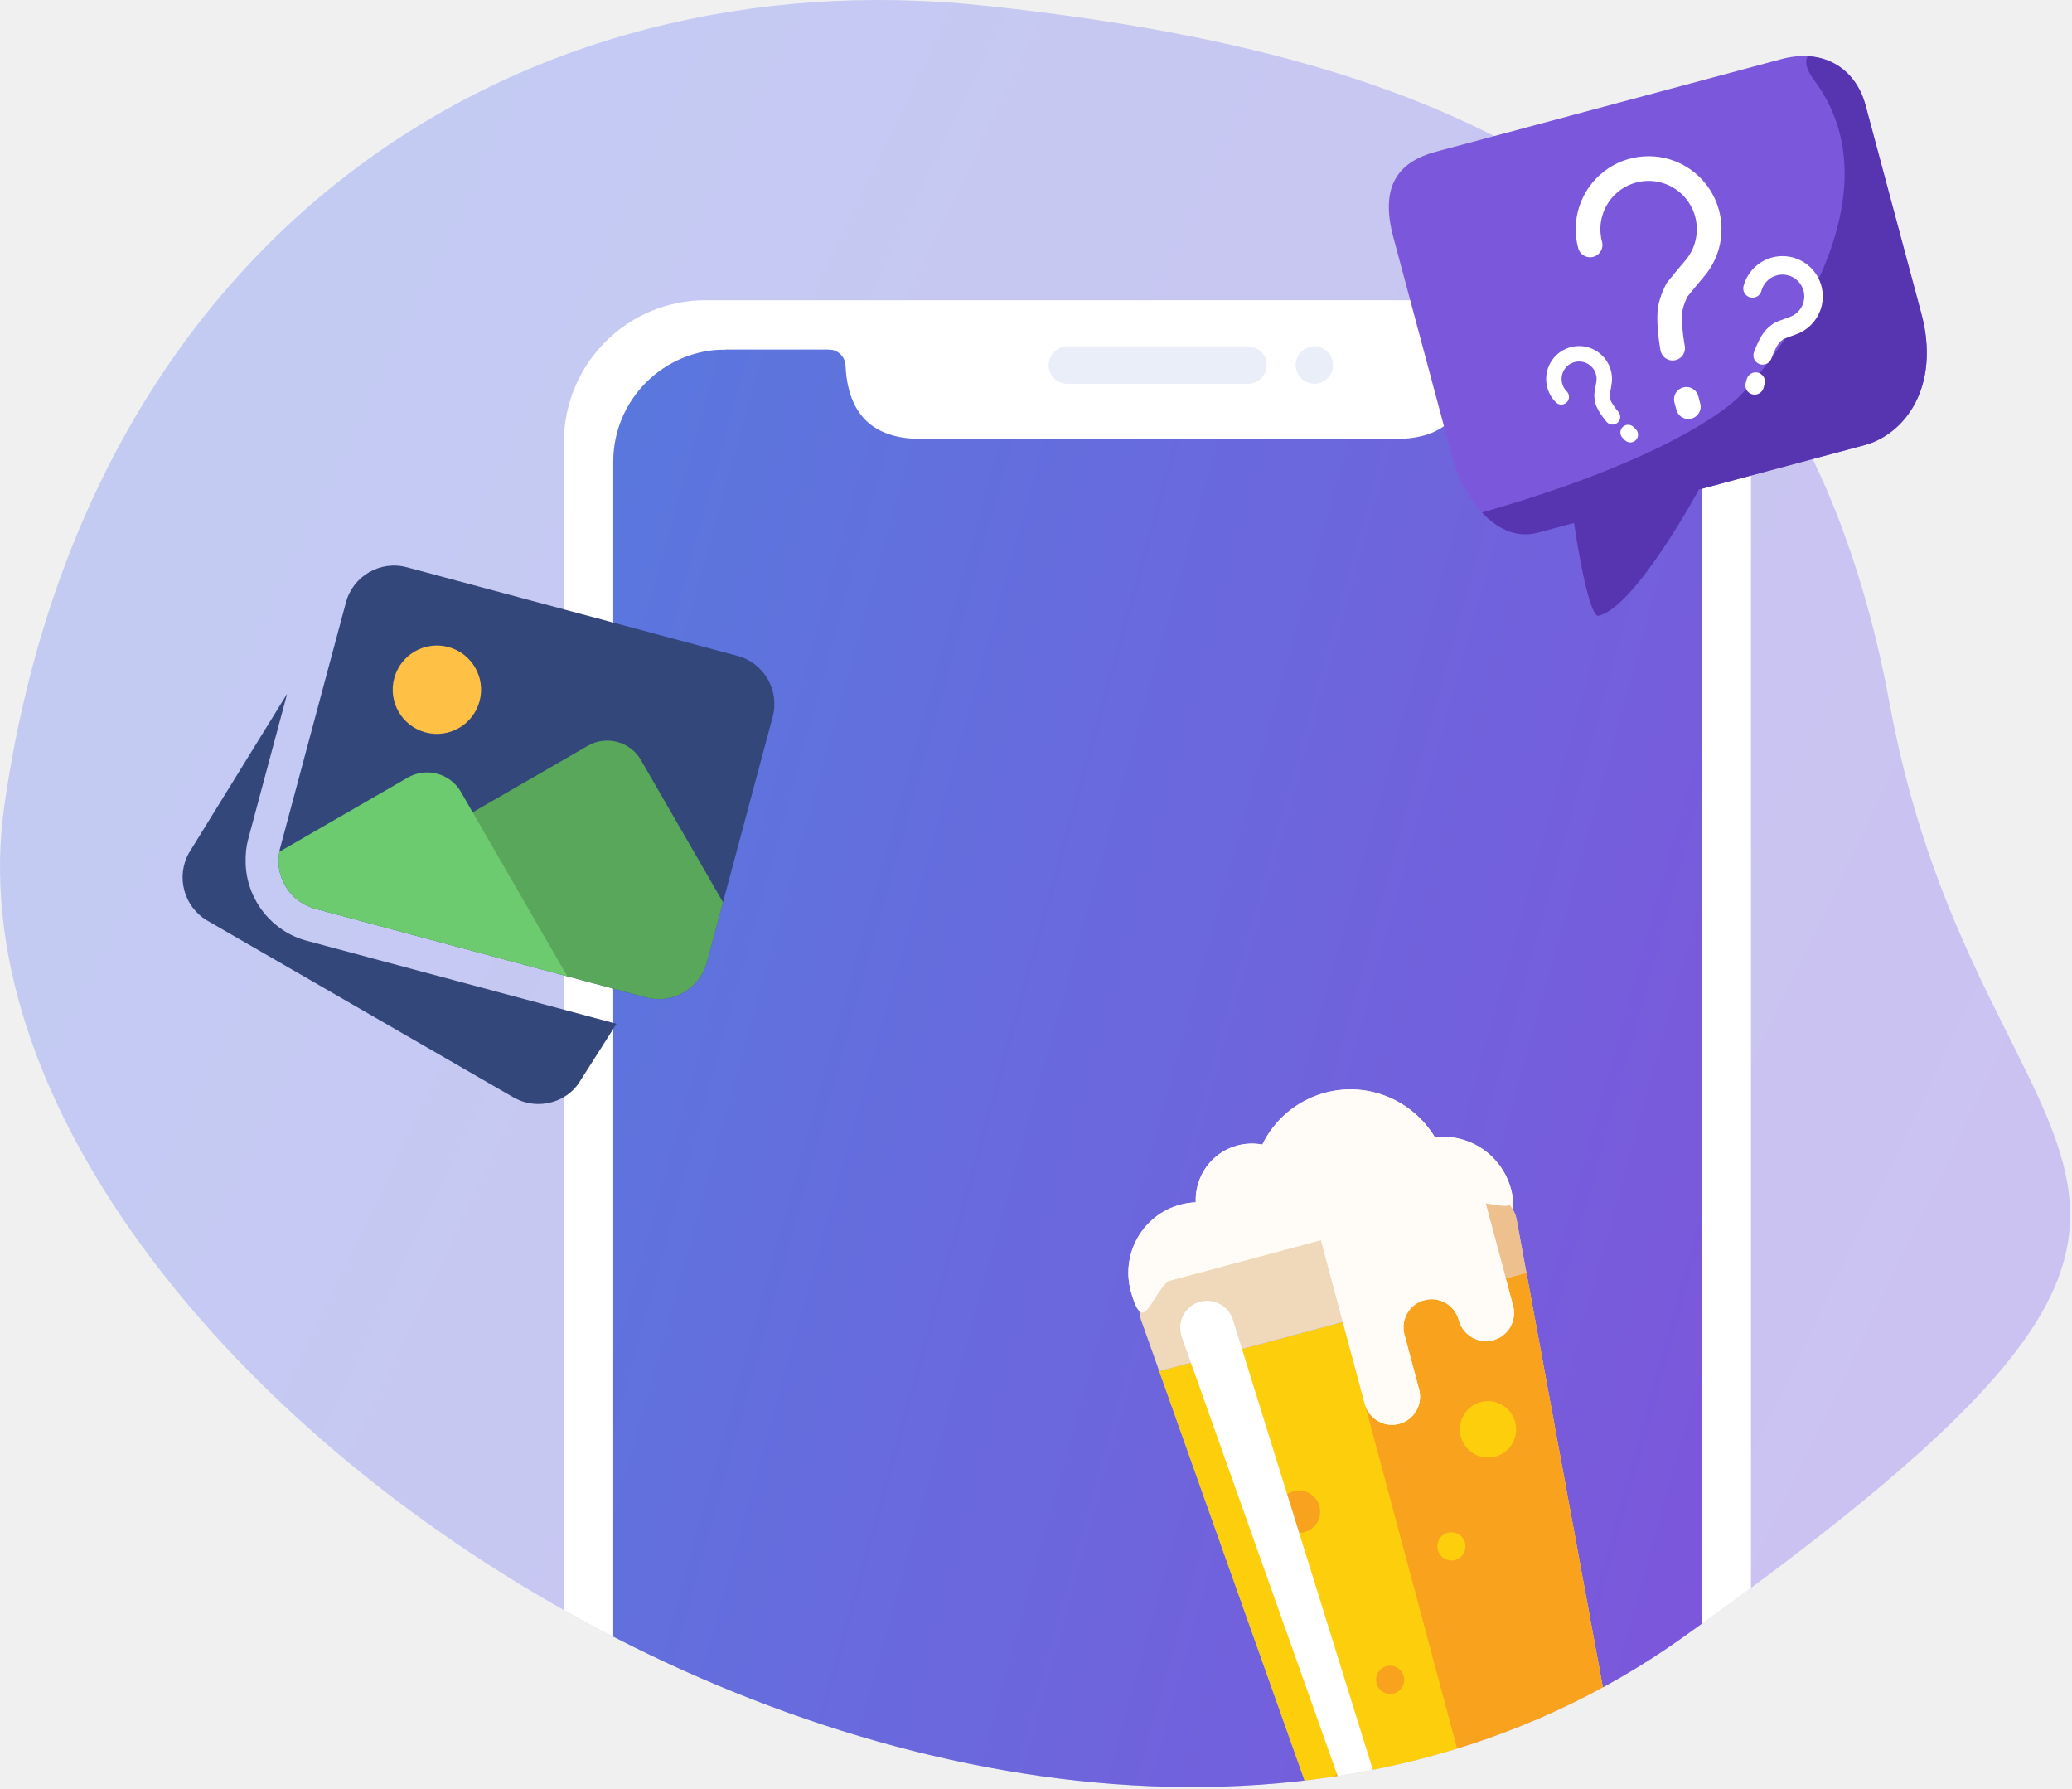
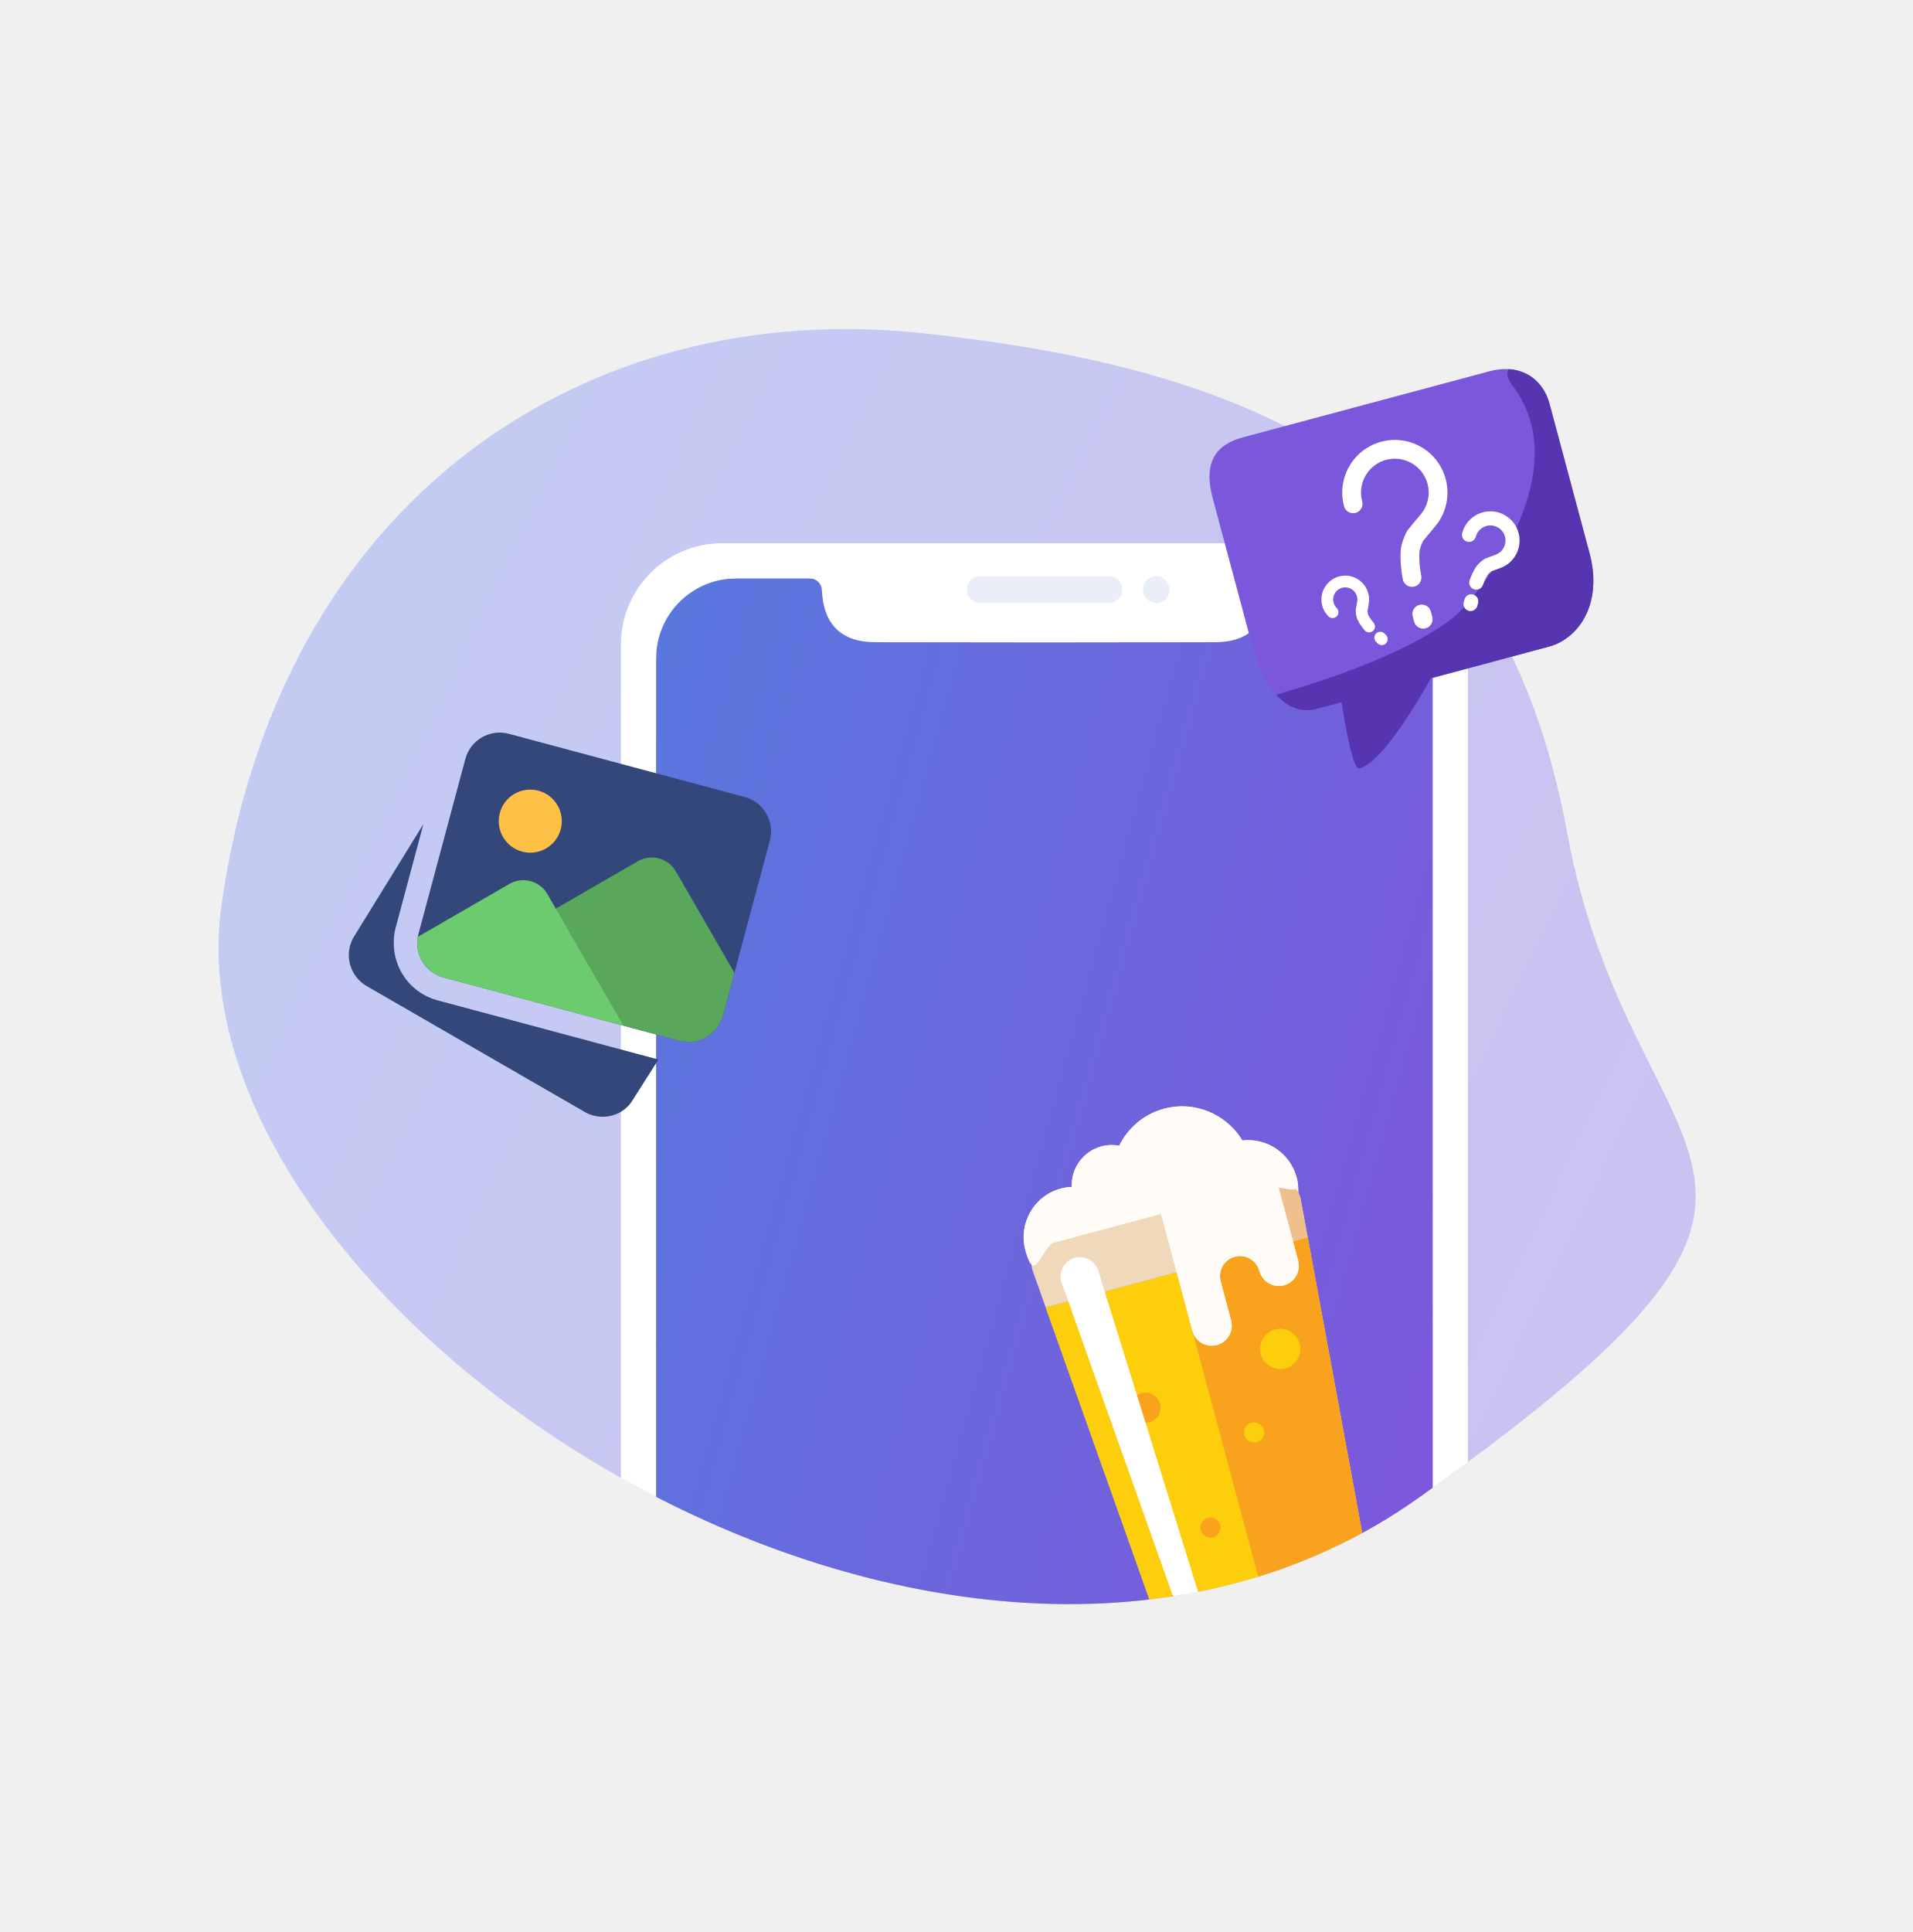
- <svg xmlns="http://www.w3.org/2000/svg" width="672" height="580" viewBox="0 0 672 580" fill="none">
-   <path d="M612.893 228.337C642.893 391.337 758.892 379.013 545.892 530.837C332.892 682.661 -25.109 446.837 1.392 261.337C27.894 75.837 167.892 -14.272 319.392 1.837C470.892 17.946 582.893 65.337 612.893 228.337Z" fill="url(#paint0_linear)" fill-opacity="0.4" />
-   <mask id="mask0" mask-type="alpha" maskUnits="userSpaceOnUse" x="0" y="0" width="672" height="580">
-     <path d="M612.893 228.337C642.893 391.337 758.892 379.013 545.892 530.837C332.892 682.661 -25.109 446.837 1.392 261.337C27.894 75.837 167.892 -14.272 319.392 1.837C470.892 17.946 582.893 65.337 612.893 228.337Z" fill="white" />
+ <svg xmlns="http://www.w3.org/2000/svg" width="814" height="822" viewBox="0 0 814 822" fill="none">
+   <path d="M666.829 353.784C694.916 506.394 803.523 494.856 604.099 637.003C404.675 779.15 69.492 558.357 94.304 384.68C119.116 211.003 250.191 126.638 392.035 141.72C533.879 156.802 638.741 201.173 666.829 353.784Z" fill="url(#paint0_linear)" fill-opacity="0.4" />
+   <mask id="mask0" mask-type="alpha" maskUnits="userSpaceOnUse" x="93" y="140" width="629" height="543">
+     <path d="M666.829 353.784C694.916 506.394 803.523 494.856 604.099 637.003C404.675 779.15 69.492 558.357 94.304 384.68C119.116 211.003 250.191 126.638 392.035 141.72C533.879 156.802 638.741 201.173 666.829 353.784Z" fill="white" />
  </mask>
  <g mask="url(#mask0)">
-     <path d="M521.921 97.337H228.863C203.474 97.337 182.892 117.943 182.892 143.363V608.312C182.892 633.731 203.474 654.337 228.863 654.337H521.921C547.31 654.337 567.892 633.731 567.892 608.312V143.363C567.892 117.943 547.31 97.337 521.921 97.337Z" fill="white" />
-     <rect x="198.892" y="113.337" width="353" height="543" fill="url(#paint1_linear)" />
-     <path d="M465.359 368.738C458.183 356.823 443.807 350.553 429.759 354.317C420.504 356.797 413.308 363.122 409.396 371.123C406.789 370.626 404.034 370.694 401.302 371.426C392.902 373.677 387.463 381.468 387.819 389.845C386.168 389.912 384.501 390.154 382.839 390.599C370.678 393.858 363.473 406.404 366.747 418.621C370.021 430.838 382.533 438.101 394.694 434.842L473.965 413.602C486.126 410.343 493.33 397.797 490.057 385.58C487.075 374.45 476.425 367.436 465.359 368.738Z" fill="#FFF5DF" />
-     <path d="M375.973 444.601L440.806 627.147C442.404 631.648 447.175 634.168 451.767 632.938L523.583 613.695C528.175 612.464 531.047 607.896 530.181 603.199L495.055 412.693L375.973 444.601Z" fill="#C7C6C5" />
-     <path d="M528.382 593.441L495.055 412.693L375.973 444.601L437.485 617.797L528.382 593.441Z" fill="#FCCE0B" />
-     <path d="M482.933 605.619L528.382 593.441L495.055 412.692L435.514 428.646L482.933 605.619Z" fill="#F9A21E" />
-     <path d="M495.056 412.692L491.856 395.338C490.886 390.079 485.658 386.759 480.516 388.136L376.287 416.064C371.146 417.442 368.278 422.932 370.068 427.971L375.974 444.6L495.056 412.692Z" fill="#F0D9BA" />
-     <path d="M480.514 388.137L428.4 402.101L435.513 428.647L495.054 412.693L491.854 395.338C490.885 390.08 485.655 386.759 480.514 388.137Z" fill="#EEC08E" />
-     <path d="M441.381 591.462C446.245 590.159 449.127 585.141 447.818 580.254C446.508 575.367 441.503 572.462 436.639 573.765C431.774 575.069 428.893 580.087 430.202 584.974C431.511 589.861 436.516 592.766 441.381 591.462Z" fill="#F9A21E" />
-     <path d="M423.091 496.781C426.739 495.804 428.9 492.04 427.918 488.375C426.936 484.71 423.182 482.531 419.534 483.508C415.886 484.486 413.724 488.25 414.706 491.915C415.689 495.58 419.442 497.759 423.091 496.781Z" fill="#F9A21E" />
-     <path d="M452.051 549.088C454.483 548.436 455.924 545.927 455.27 543.484C454.615 541.04 452.112 539.588 449.68 540.239C447.248 540.891 445.807 543.4 446.462 545.844C447.117 548.287 449.619 549.74 452.051 549.088Z" fill="#F9A21E" />
-     <path d="M484.971 472.298C489.835 470.995 492.717 465.977 491.408 461.09C490.098 456.203 485.093 453.298 480.229 454.601C475.364 455.905 472.482 460.923 473.792 465.81C475.101 470.697 480.106 473.602 484.971 472.298Z" fill="#FCCE0B" />
-     <path d="M505.236 574.352C508.884 573.374 511.045 569.611 510.063 565.945C509.081 562.28 505.327 560.101 501.679 561.079C498.031 562.057 495.869 565.82 496.851 569.486C497.834 573.151 501.587 575.33 505.236 574.352Z" fill="#FCCE0B" />
-     <path d="M471.927 505.826C474.359 505.175 475.8 502.666 475.145 500.222C474.49 497.779 471.988 496.326 469.556 496.978C467.124 497.63 465.683 500.139 466.337 502.582C466.992 505.026 469.495 506.478 471.927 505.826Z" fill="#FCCE0B" />
-     <path d="M428.4 402.1L442.626 455.192C443.935 460.079 448.94 462.984 453.805 461.681C458.669 460.377 461.551 455.359 460.241 450.472L455.499 432.775C454.19 427.888 457.072 422.87 461.936 421.566C466.801 420.263 471.806 423.168 473.115 428.055C474.425 432.942 479.429 435.847 484.294 434.543C489.159 433.24 492.04 428.222 490.731 423.335L481.247 387.94C479.937 383.053 474.933 380.148 470.068 381.452L434.837 390.892C429.972 392.195 427.09 397.213 428.4 402.1Z" fill="#FFF5DF" />
-     <path fill-rule="evenodd" clip-rule="evenodd" d="M429.759 354.317C443.807 350.553 458.183 356.823 465.359 368.738C476.425 367.436 487.075 374.45 490.057 385.58C491.713 391.763 489.179 391.352 484.372 390.573C483.589 390.446 482.745 390.309 481.85 390.19L490.731 423.335C492.041 428.222 489.159 433.24 484.294 434.543C479.429 435.847 474.425 432.942 473.115 428.055C471.806 423.168 466.801 420.263 461.936 421.566C457.072 422.87 454.19 427.888 455.5 432.775L460.242 450.472C461.551 455.359 458.669 460.377 453.805 461.681C448.94 462.984 443.935 460.079 442.626 455.192L428.4 402.101L378.908 415.362C377.115 416.99 375.658 419.288 374.388 421.291C371.457 425.912 369.519 428.967 366.747 418.621C363.473 406.404 370.678 393.858 382.839 390.599C384.501 390.154 386.168 389.912 387.819 389.845C387.463 381.468 392.902 373.677 401.302 371.426C404.034 370.694 406.789 370.626 409.396 371.123C413.308 363.122 420.504 356.797 429.759 354.317Z" fill="#FFFCF7" />
-     <path d="M389.245 422.076C384.315 423.397 381.565 428.662 383.281 433.494L449.337 619.483C450.183 621.866 452.71 623.201 455.142 622.549C457.791 621.84 459.315 619.059 458.497 616.428L399.868 427.96C398.467 423.459 393.779 420.861 389.245 422.076V422.076Z" fill="white" />
-     <path fill-rule="evenodd" clip-rule="evenodd" d="M268.836 109V113.337C271.716 113.337 274.088 115.604 274.221 118.484C274.952 134.367 283.093 142.309 298.644 142.309C311.327 142.309 343.792 142.355 376.119 142.401C408.153 142.355 440.325 142.309 452.894 142.309C468.304 142.309 476.372 134.367 477.096 118.484C477.228 115.604 479.578 113.337 482.433 113.337V109.5L268.836 109ZM235.272 113.337C215.187 113.337 198.892 129.624 198.892 149.715H194.5L197.5 111.5L235.272 110.5V113.337ZM515.512 113.337H551.892V149.715C551.892 129.624 535.596 113.337 515.512 113.337Z" fill="white" />
-     <rect x="340.098" y="112.337" width="70.743" height="12.102" rx="6.051" fill="#EAEEF8" />
-     <ellipse cx="426.278" cy="118.388" rx="6.064" ry="6.051" fill="#EAEEF8" />
+     <path d="M581.655 231.133H307.275C283.505 231.133 264.235 250.426 264.235 274.225V709.539C264.235 733.338 283.505 752.631 307.275 752.631H581.655C605.426 752.631 624.696 733.338 624.696 709.539V274.225C624.696 250.426 605.426 231.133 581.655 231.133Z" fill="white" />
+     <rect x="279.215" y="246.113" width="330.501" height="508.391" fill="url(#paint1_linear)" />
+     <path d="M528.698 485.236C521.98 474.08 508.52 468.21 495.367 471.734C486.703 474.056 479.965 479.978 476.302 487.468C473.861 487.003 471.283 487.067 468.725 487.752C460.86 489.86 455.768 497.154 456.1 504.997C454.555 505.06 452.994 505.287 451.438 505.703C440.052 508.754 433.307 520.501 436.372 531.939C439.437 543.378 451.152 550.177 462.538 547.127L536.756 527.24C548.141 524.189 554.887 512.443 551.822 501.004C549.03 490.584 539.059 484.016 528.698 485.236Z" fill="#FFF5DF" />
+     <path d="M445.009 556.263L505.71 727.174C507.206 731.388 511.674 733.748 515.973 732.596L583.212 714.579C587.511 713.427 590.2 709.15 589.389 704.753L556.501 526.388L445.009 556.263Z" fill="#C7C6C5" />
+     <path d="M587.704 695.617L556.501 526.388L445.009 556.263L502.601 718.42L587.704 695.617Z" fill="#FCCE0B" />
+     <path d="M545.153 707.018L587.704 695.616L556.501 526.388L500.755 541.325L545.153 707.018Z" fill="#F9A21E" />
+     <path d="M556.502 526.388L553.507 510.14C552.599 505.217 547.703 502.108 542.89 503.397L445.304 529.545C440.49 530.835 437.805 535.976 439.481 540.693L445.01 556.262L556.502 526.388Z" fill="#F0D9BA" />
+     <path d="M542.887 503.398L494.095 516.472L500.754 541.326L556.5 526.388L553.505 510.14C552.597 505.217 547.701 502.108 542.887 503.398Z" fill="#EEC08E" />
+     <path d="M506.249 693.764C510.803 692.544 513.501 687.845 512.275 683.27C511.049 678.694 506.363 675.974 501.809 677.195C497.255 678.415 494.556 683.113 495.782 687.689C497.008 692.264 501.694 694.984 506.249 693.764Z" fill="#F9A21E" />
+     <path d="M489.124 605.118C492.54 604.202 494.563 600.679 493.644 597.247C492.724 593.815 489.21 591.775 485.794 592.691C482.378 593.606 480.355 597.13 481.274 600.561C482.194 603.993 485.708 606.033 489.124 605.118Z" fill="#F9A21E" />
+     <path d="M516.239 654.09C518.516 653.48 519.865 651.131 519.252 648.843C518.639 646.555 516.296 645.195 514.019 645.806C511.742 646.416 510.392 648.765 511.005 651.053C511.618 653.34 513.961 654.7 516.239 654.09Z" fill="#F9A21E" />
+     <path d="M547.06 582.195C551.615 580.975 554.313 576.276 553.087 571.701C551.861 567.125 547.175 564.405 542.62 565.626C538.066 566.846 535.368 571.545 536.594 576.12C537.82 580.696 542.506 583.415 547.06 582.195Z" fill="#FCCE0B" />
+     <path d="M566.033 677.744C569.449 676.829 571.473 673.305 570.553 669.873C569.634 666.442 566.119 664.402 562.703 665.317C559.288 666.232 557.264 669.756 558.183 673.188C559.103 676.619 562.617 678.659 566.033 677.744Z" fill="#FCCE0B" />
+     <path d="M534.847 613.586C537.125 612.976 538.474 610.627 537.861 608.339C537.248 606.051 534.905 604.692 532.628 605.302C530.35 605.912 529.001 608.261 529.614 610.549C530.227 612.837 532.57 614.196 534.847 613.586Z" fill="#FCCE0B" />
+     <path d="M494.095 516.471L507.414 566.179C508.64 570.755 513.326 573.475 517.88 572.254C522.435 571.034 525.133 566.336 523.907 561.76L519.467 545.191C518.241 540.615 520.939 535.917 525.494 534.696C530.048 533.476 534.734 536.196 535.96 540.771C537.186 545.347 541.872 548.067 546.426 546.846C550.981 545.626 553.679 540.928 552.453 536.352L543.574 503.214C542.348 498.638 537.662 495.918 533.107 497.139L500.121 505.977C495.567 507.198 492.869 511.896 494.095 516.471Z" fill="#FFF5DF" />
+     <path fill-rule="evenodd" clip-rule="evenodd" d="M495.367 471.734C508.52 468.21 521.98 474.08 528.698 485.236C539.059 484.016 549.03 490.584 551.822 501.004C553.373 506.793 551 506.408 546.5 505.679C545.766 505.56 544.976 505.432 544.138 505.32L552.453 536.352C553.679 540.928 550.981 545.626 546.426 546.846C541.872 548.067 537.186 545.347 535.96 540.771C534.734 536.196 530.048 533.476 525.494 534.696C520.939 535.917 518.241 540.615 519.467 545.191L523.907 561.76C525.133 566.336 522.435 571.034 517.88 572.254C513.326 573.475 508.64 570.755 507.414 566.179L494.095 516.472L447.758 528.888C446.079 530.412 444.715 532.563 443.525 534.439C440.782 538.766 438.967 541.626 436.372 531.939C433.307 520.501 440.052 508.754 451.438 505.703C452.994 505.287 454.555 505.06 456.1 504.997C455.768 497.154 460.86 489.86 468.725 487.752C471.283 487.067 473.861 487.003 476.302 487.468C479.965 479.978 486.703 474.056 495.367 471.734Z" fill="#FFFCF7" />
+     <path d="M457.436 535.174C452.82 536.411 450.245 541.34 451.852 545.864L513.698 719.999C514.49 722.23 516.855 723.48 519.132 722.87C521.613 722.205 523.039 719.601 522.273 717.138L467.381 540.683C466.07 536.468 461.68 534.036 457.436 535.174V535.174Z" fill="white" />
+     <path fill-rule="evenodd" clip-rule="evenodd" d="M344.701 242.053V246.113C347.398 246.113 349.618 248.236 349.743 250.932C350.427 265.803 358.049 273.239 372.609 273.239C384.484 273.239 414.88 273.281 445.146 273.325C475.138 273.281 505.26 273.239 517.027 273.239C531.455 273.239 539.009 265.803 539.687 250.932C539.81 248.236 542.011 246.113 544.684 246.113V242.521L344.701 242.053ZM313.276 246.113C294.472 246.113 279.215 261.362 279.215 280.173H275.103L277.912 244.393L313.276 243.457V246.113ZM575.654 246.113H609.716V280.173C609.716 261.362 594.459 246.113 575.654 246.113Z" fill="white" />
+     <rect x="411.421" y="245.177" width="66.234" height="11.331" rx="5.665" fill="#EAEEF8" />
+     <ellipse cx="492.108" cy="250.842" rx="5.677" ry="5.665" fill="#EAEEF8" />
  </g>
  <g clip-path="url(#clip0)">
-     <path d="M465.695 49.192L577.802 19.153C590.452 15.764 601.629 21.251 605.175 34.485L623.059 101.228C629.664 125.878 617.377 140.933 604.727 144.323L551 158.719C551 158.719 530.697 196.421 518.557 199.674C514.982 200.632 510.492 169.573 510.492 169.573L498.791 172.708C486.141 176.098 474.998 163.122 470.669 146.968L451.894 76.899C447.568 60.754 453.045 52.582 465.695 49.192Z" fill="#7B57DB" />
-     <mask id="mask1" mask-type="alpha" maskUnits="userSpaceOnUse" x="445" y="13" width="196" height="196">
-       <path d="M465.695 49.192L577.802 19.153C590.452 15.764 601.629 21.251 605.175 34.485L623.059 101.228C629.664 125.878 617.377 140.933 604.727 144.323L551 158.719C551 158.719 530.697 196.421 518.557 199.674C514.982 200.632 510.492 169.573 510.492 169.573L498.791 172.708C486.141 176.098 474.998 163.122 470.669 146.968L451.894 76.899C447.568 60.754 453.045 52.582 465.695 49.192Z" fill="#7B57DB" />
+     <path d="M529.013 186.057L633.974 157.933C645.818 154.759 656.283 159.896 659.603 172.287L676.347 234.776C682.531 257.854 671.027 271.951 659.183 275.124L608.881 288.603C608.881 288.603 589.872 323.902 578.506 326.947C575.158 327.844 570.954 298.765 570.954 298.765L560 301.7C548.156 304.874 537.723 292.725 533.67 277.6L516.092 211.998C512.041 196.881 517.169 189.23 529.013 186.057Z" fill="#7B57DB" />
+     <mask id="mask1" mask-type="alpha" maskUnits="userSpaceOnUse" x="514" y="157" width="165" height="170">
+       <path d="M529.013 186.057L633.974 157.933C645.818 154.759 656.283 159.896 659.603 172.287L676.347 234.776C682.531 257.854 671.027 271.951 659.183 275.124L608.881 288.603C608.881 288.603 589.872 323.902 578.506 326.947C575.158 327.844 570.954 298.765 570.954 298.765L560 301.7C548.156 304.874 537.723 292.725 533.67 277.6L516.092 211.998C512.041 196.881 517.169 189.23 529.013 186.057Z" fill="#7B57DB" />
    </mask>
    <g mask="url(#mask1)">
-       <path d="M562.888 129.685C555.063 136.624 530.375 152.924 471.639 168.663L503.591 179.471L513.276 215.617C525.088 216.326 547.886 182.13 557.808 164.944L639.135 143.152L599.509 13.337L590.472 15.758C590.472 15.758 581.533 16.859 588.375 26.005C618.555 66.343 570.714 122.746 562.888 129.685Z" fill="#5735B1" />
-       <path d="M515.713 79.407C514.704 75.653 514.829 71.685 516.074 68.003C517.318 64.321 519.625 61.092 522.704 58.723C525.783 56.354 529.495 54.951 533.371 54.693C537.247 54.434 541.113 55.331 544.48 57.27C547.847 59.21 550.565 62.104 552.288 65.588C554.012 69.071 554.666 72.988 554.165 76.842C553.666 80.696 552.034 84.315 549.478 87.241C547.728 89.245 543.898 93.981 543.898 93.981C543.898 93.981 542.103 97.321 541.672 100.384C541.32 102.877 541.561 107.922 542.477 112.879M547.562 131.854L546.926 129.482" stroke="white" stroke-width="8" stroke-linecap="round" stroke-linejoin="round" />
-       <path d="M568.381 93.516C568.895 91.592 569.967 89.863 571.463 88.548C572.958 87.234 574.809 86.392 576.782 86.129C578.756 85.867 580.761 86.195 582.548 87.074C584.334 87.952 585.819 89.341 586.816 91.064C587.814 92.786 588.278 94.767 588.15 96.754C588.023 98.742 587.309 100.647 586.1 102.229C584.891 103.811 583.24 104.999 581.356 105.643C580.066 106.083 577.154 107.204 577.154 107.204C577.154 107.204 575.502 108.225 574.525 109.474C573.73 110.491 572.545 112.791 571.682 115.225M569.077 124.947L569.403 123.732" stroke="white" stroke-width="6" stroke-linecap="round" stroke-linejoin="round" />
-       <path d="M506.361 128.674C505.217 127.531 504.436 126.075 504.118 124.489C503.801 122.903 503.96 121.259 504.577 119.765C505.194 118.27 506.24 116.992 507.583 116.093C508.926 115.193 510.506 114.712 512.123 114.71C513.74 114.708 515.322 115.186 516.668 116.083C518.014 116.98 519.065 118.255 519.686 119.749C520.308 121.242 520.473 122.885 520.161 124.472C519.947 125.558 519.553 128.062 519.553 128.062C519.553 128.062 519.6 129.639 520.082 130.833C520.474 131.805 521.611 133.573 522.973 135.169M528.754 140.95L528.031 140.227" stroke="white" stroke-width="5" stroke-linecap="round" stroke-linejoin="round" />
+       <path d="M620.012 261.419C612.685 267.916 589.571 283.178 534.579 297.913L564.494 308.032L573.561 341.874C584.621 342.538 605.966 310.522 615.256 294.431L691.399 274.028L654.298 152.487L645.837 154.754C645.837 154.754 637.468 155.785 643.874 164.347C672.13 202.114 627.339 254.922 620.012 261.419Z" fill="#5735B1" />
+       <path d="M575.843 214.345C574.898 210.831 575.015 207.116 576.18 203.669C577.345 200.222 579.505 197.198 582.388 194.98C585.271 192.762 588.746 191.449 592.375 191.207C596.004 190.965 599.624 191.804 602.776 193.62C605.929 195.436 608.473 198.146 610.087 201.407C611.701 204.669 612.312 208.336 611.844 211.944C611.376 215.553 609.849 218.941 607.456 221.681C605.817 223.557 602.232 227.991 602.232 227.991C602.232 227.991 600.551 231.118 600.147 233.986C599.818 236.32 600.043 241.043 600.901 245.684M605.661 263.45L605.066 261.229" stroke="white" stroke-width="8" stroke-linecap="round" stroke-linejoin="round" />
+       <path d="M625.154 227.556C625.636 225.754 626.639 224.136 628.039 222.904C629.44 221.673 631.173 220.885 633.02 220.639C634.868 220.394 636.745 220.701 638.418 221.524C640.09 222.346 641.481 223.646 642.414 225.259C643.349 226.872 643.783 228.727 643.663 230.587C643.545 232.448 642.876 234.232 641.744 235.713C640.612 237.194 639.066 238.306 637.302 238.909C636.095 239.322 633.368 240.371 633.368 240.371C633.368 240.371 631.822 241.327 630.907 242.497C630.163 243.448 629.053 245.602 628.245 247.881M625.806 256.983L626.111 255.845" stroke="white" stroke-width="6" stroke-linecap="round" stroke-linejoin="round" />
+       <path d="M567.087 260.473C566.015 259.403 565.285 258.039 564.987 256.555C564.69 255.07 564.839 253.531 565.417 252.131C565.994 250.732 566.973 249.536 568.231 248.693C569.489 247.851 570.968 247.4 572.482 247.399C573.996 247.397 575.477 247.844 576.737 248.684C577.997 249.524 578.981 250.718 579.563 252.116C580.145 253.514 580.3 255.053 580.007 256.538C579.807 257.556 579.438 259.9 579.438 259.9C579.438 259.9 579.482 261.376 579.934 262.494C580.301 263.404 581.365 265.059 582.64 266.554M588.052 271.966L587.376 271.289" stroke="white" stroke-width="5" stroke-linecap="round" stroke-linejoin="round" />
    </g>
  </g>
-   <path d="M99.486 305.035C88.407 302.067 80.453 292.333 79.704 280.813L79.675 279.952C79.581 276.93 79.857 274.483 80.488 272.13L93.131 224.945L61.325 276.489C56.958 284.153 59.588 294.018 67.234 298.507L166.567 355.839C167.81 356.543 169.101 357.067 170.416 357.419C177.309 359.266 184.832 356.379 188.404 350.111L199.951 331.955L99.486 305.035Z" fill="#34477B" />
-   <path d="M250.606 232.412L229.28 311.999C226.981 320.58 218.118 325.697 209.537 323.397L102.269 294.655C101.577 294.47 100.903 294.214 100.299 293.978C93.273 291.132 89.194 283.66 90.606 276.176C90.647 275.741 90.759 275.326 90.87 274.911L112.195 195.325C114.494 186.743 123.357 181.626 131.938 183.926L239.207 212.668C247.788 214.968 252.905 223.83 250.606 232.412V232.412Z" fill="#34477B" />
-   <path d="M155.539 227.338C153.491 234.981 145.633 239.519 137.99 237.471C130.345 235.422 125.809 227.564 127.857 219.92C129.905 212.277 137.762 207.739 145.407 209.788C153.051 211.836 157.587 219.694 155.539 227.338Z" fill="#FFC046" />
-   <path d="M234.491 292.551L229.28 311.998C226.981 320.58 218.118 325.697 209.537 323.397L102.268 294.655C101.576 294.469 100.903 294.214 100.298 293.977L190.68 241.797C196.647 238.352 204.397 240.428 207.842 246.396L234.491 292.551Z" fill="#58A75B" />
-   <path d="M183.998 316.555L102.267 294.655C101.576 294.469 100.902 294.214 100.298 293.978C93.272 291.132 89.193 283.66 90.605 276.176L132.285 252.111C138.252 248.667 146.002 250.743 149.448 256.709L183.998 316.555Z" fill="#6BCB6E" />
+   <path d="M186.145 425.593C175.772 422.814 168.325 413.7 167.624 402.915L167.597 402.109C167.508 399.279 167.767 396.988 168.358 394.785L180.195 350.607L150.417 398.866C146.327 406.042 148.79 415.278 155.948 419.481L248.95 473.159C250.114 473.818 251.323 474.308 252.555 474.638C259.007 476.367 266.052 473.664 269.395 467.796L280.206 450.797L186.145 425.593Z" fill="#34477B" />
+   <path d="M327.633 357.598L307.667 432.112C305.514 440.147 297.216 444.938 289.182 442.785L188.75 415.874C188.102 415.701 187.472 415.462 186.906 415.24C180.328 412.576 176.509 405.58 177.831 398.573C177.87 398.166 177.974 397.777 178.078 397.389L198.044 322.875C200.197 314.841 208.494 310.05 216.529 312.203L316.96 339.113C324.995 341.266 329.785 349.564 327.633 357.598V357.598Z" fill="#34477B" />
+   <path d="M238.625 352.848C236.707 360.004 229.351 364.252 222.195 362.335C215.037 360.417 210.79 353.06 212.708 345.903C214.625 338.747 221.982 334.498 229.139 336.416C236.296 338.334 240.543 345.691 238.625 352.848Z" fill="#FFC046" />
+   <path d="M312.545 413.904L307.666 432.112C305.514 440.147 297.216 444.937 289.181 442.784L188.75 415.874C188.102 415.7 187.472 415.462 186.906 415.24L271.526 366.385C277.113 363.16 284.369 365.104 287.595 370.691L312.545 413.904Z" fill="#58A75B" />
+   <path d="M265.271 436.378L188.749 415.874C188.102 415.701 187.471 415.462 186.905 415.24C180.327 412.576 176.508 405.58 177.83 398.573L216.853 376.042C222.44 372.817 229.696 374.762 232.922 380.347L265.271 436.378Z" fill="#6BCB6E" />
  <defs>
-     <linearGradient id="paint0_linear" x1="800.893" y1="434.337" x2="-17.607" y2="39.837" gradientUnits="userSpaceOnUse">
+     <linearGradient id="paint0_linear" x1="842.846" y1="546.654" x2="76.515" y2="177.298" gradientUnits="userSpaceOnUse">
      <stop stop-color="#B38FFF" />
      <stop offset="0" stop-color="#9878F0" />
      <stop offset="1" stop-color="#7D98F9" />
    </linearGradient>
-     <linearGradient id="paint1_linear" x1="167.626" y1="70.705" x2="653.155" y2="205.704" gradientUnits="userSpaceOnUse">
+     <linearGradient id="paint1_linear" x1="249.942" y1="206.198" x2="704.525" y2="332.593" gradientUnits="userSpaceOnUse">
      <stop stop-color="#567BDE" />
      <stop offset="1" stop-color="#7D56DB" />
    </linearGradient>
    <clipPath id="clip0">
-       <rect x="445.892" y="54.498" width="159.036" height="159.036" transform="rotate(-15 445.892 54.4985)" fill="white" />
+       <rect x="510.472" y="191.025" width="148.899" height="148.899" transform="rotate(-15 510.472 191.025)" fill="white" />
    </clipPath>
  </defs>
</svg>
